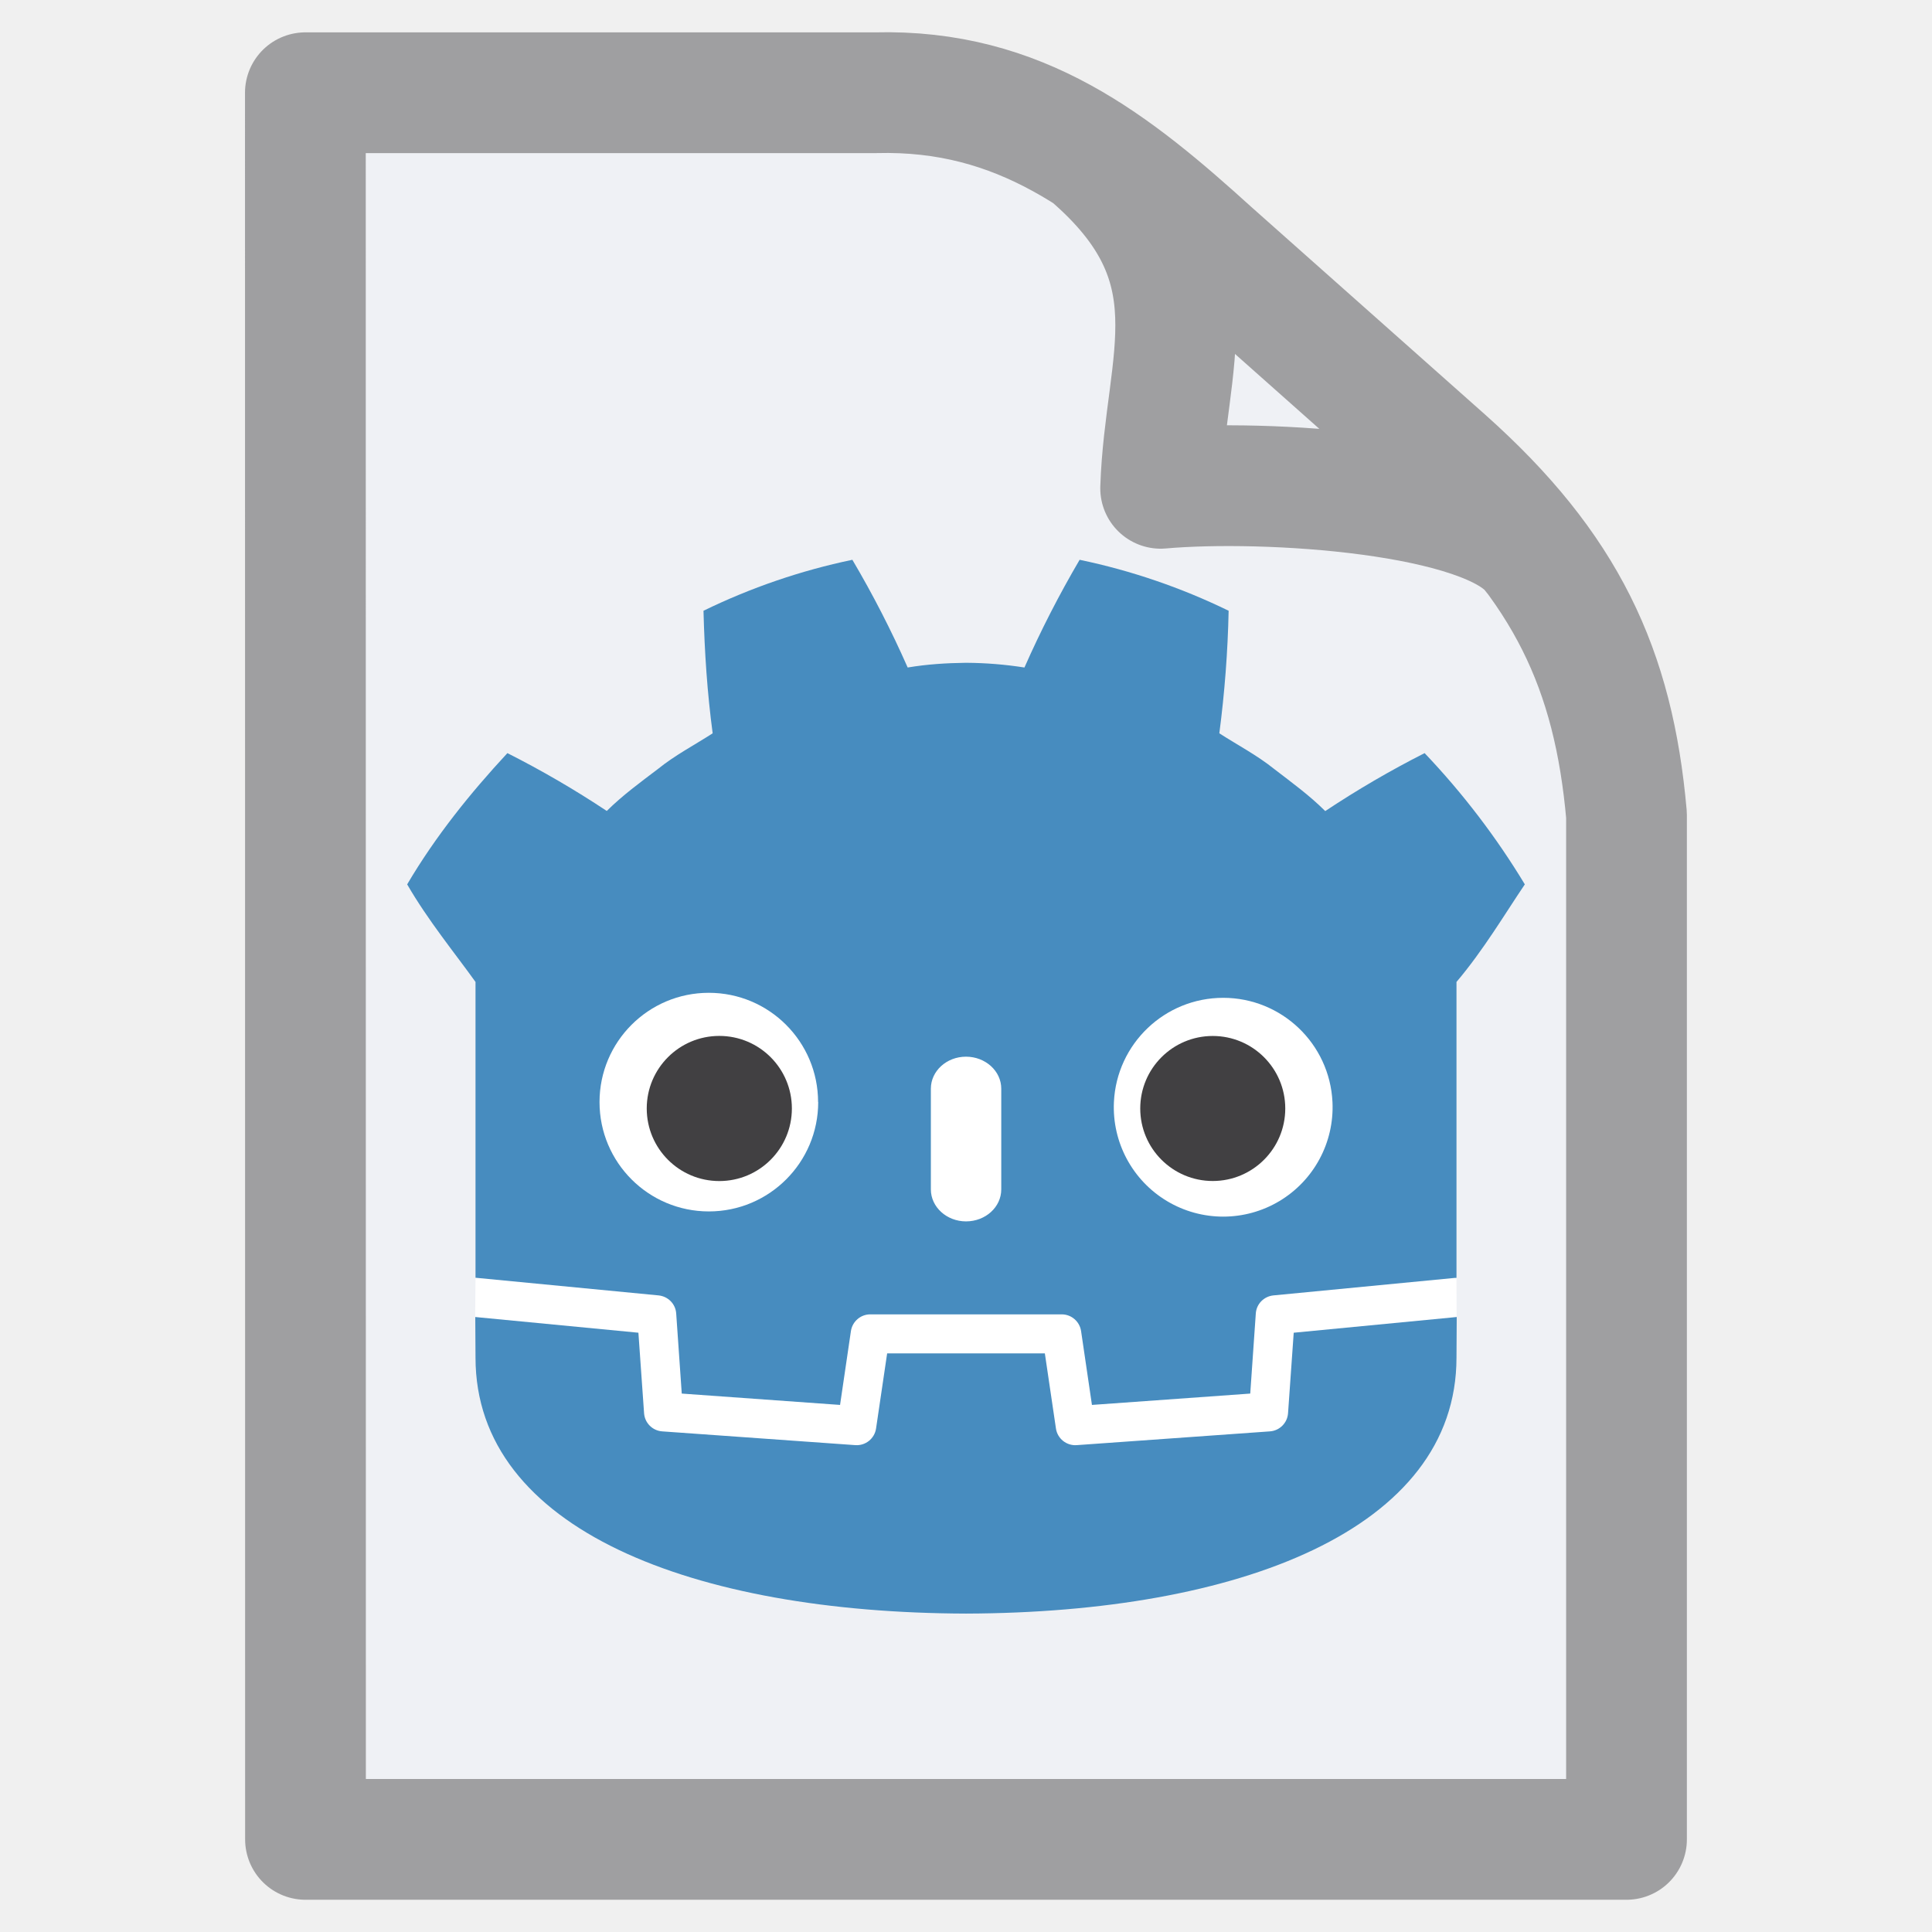
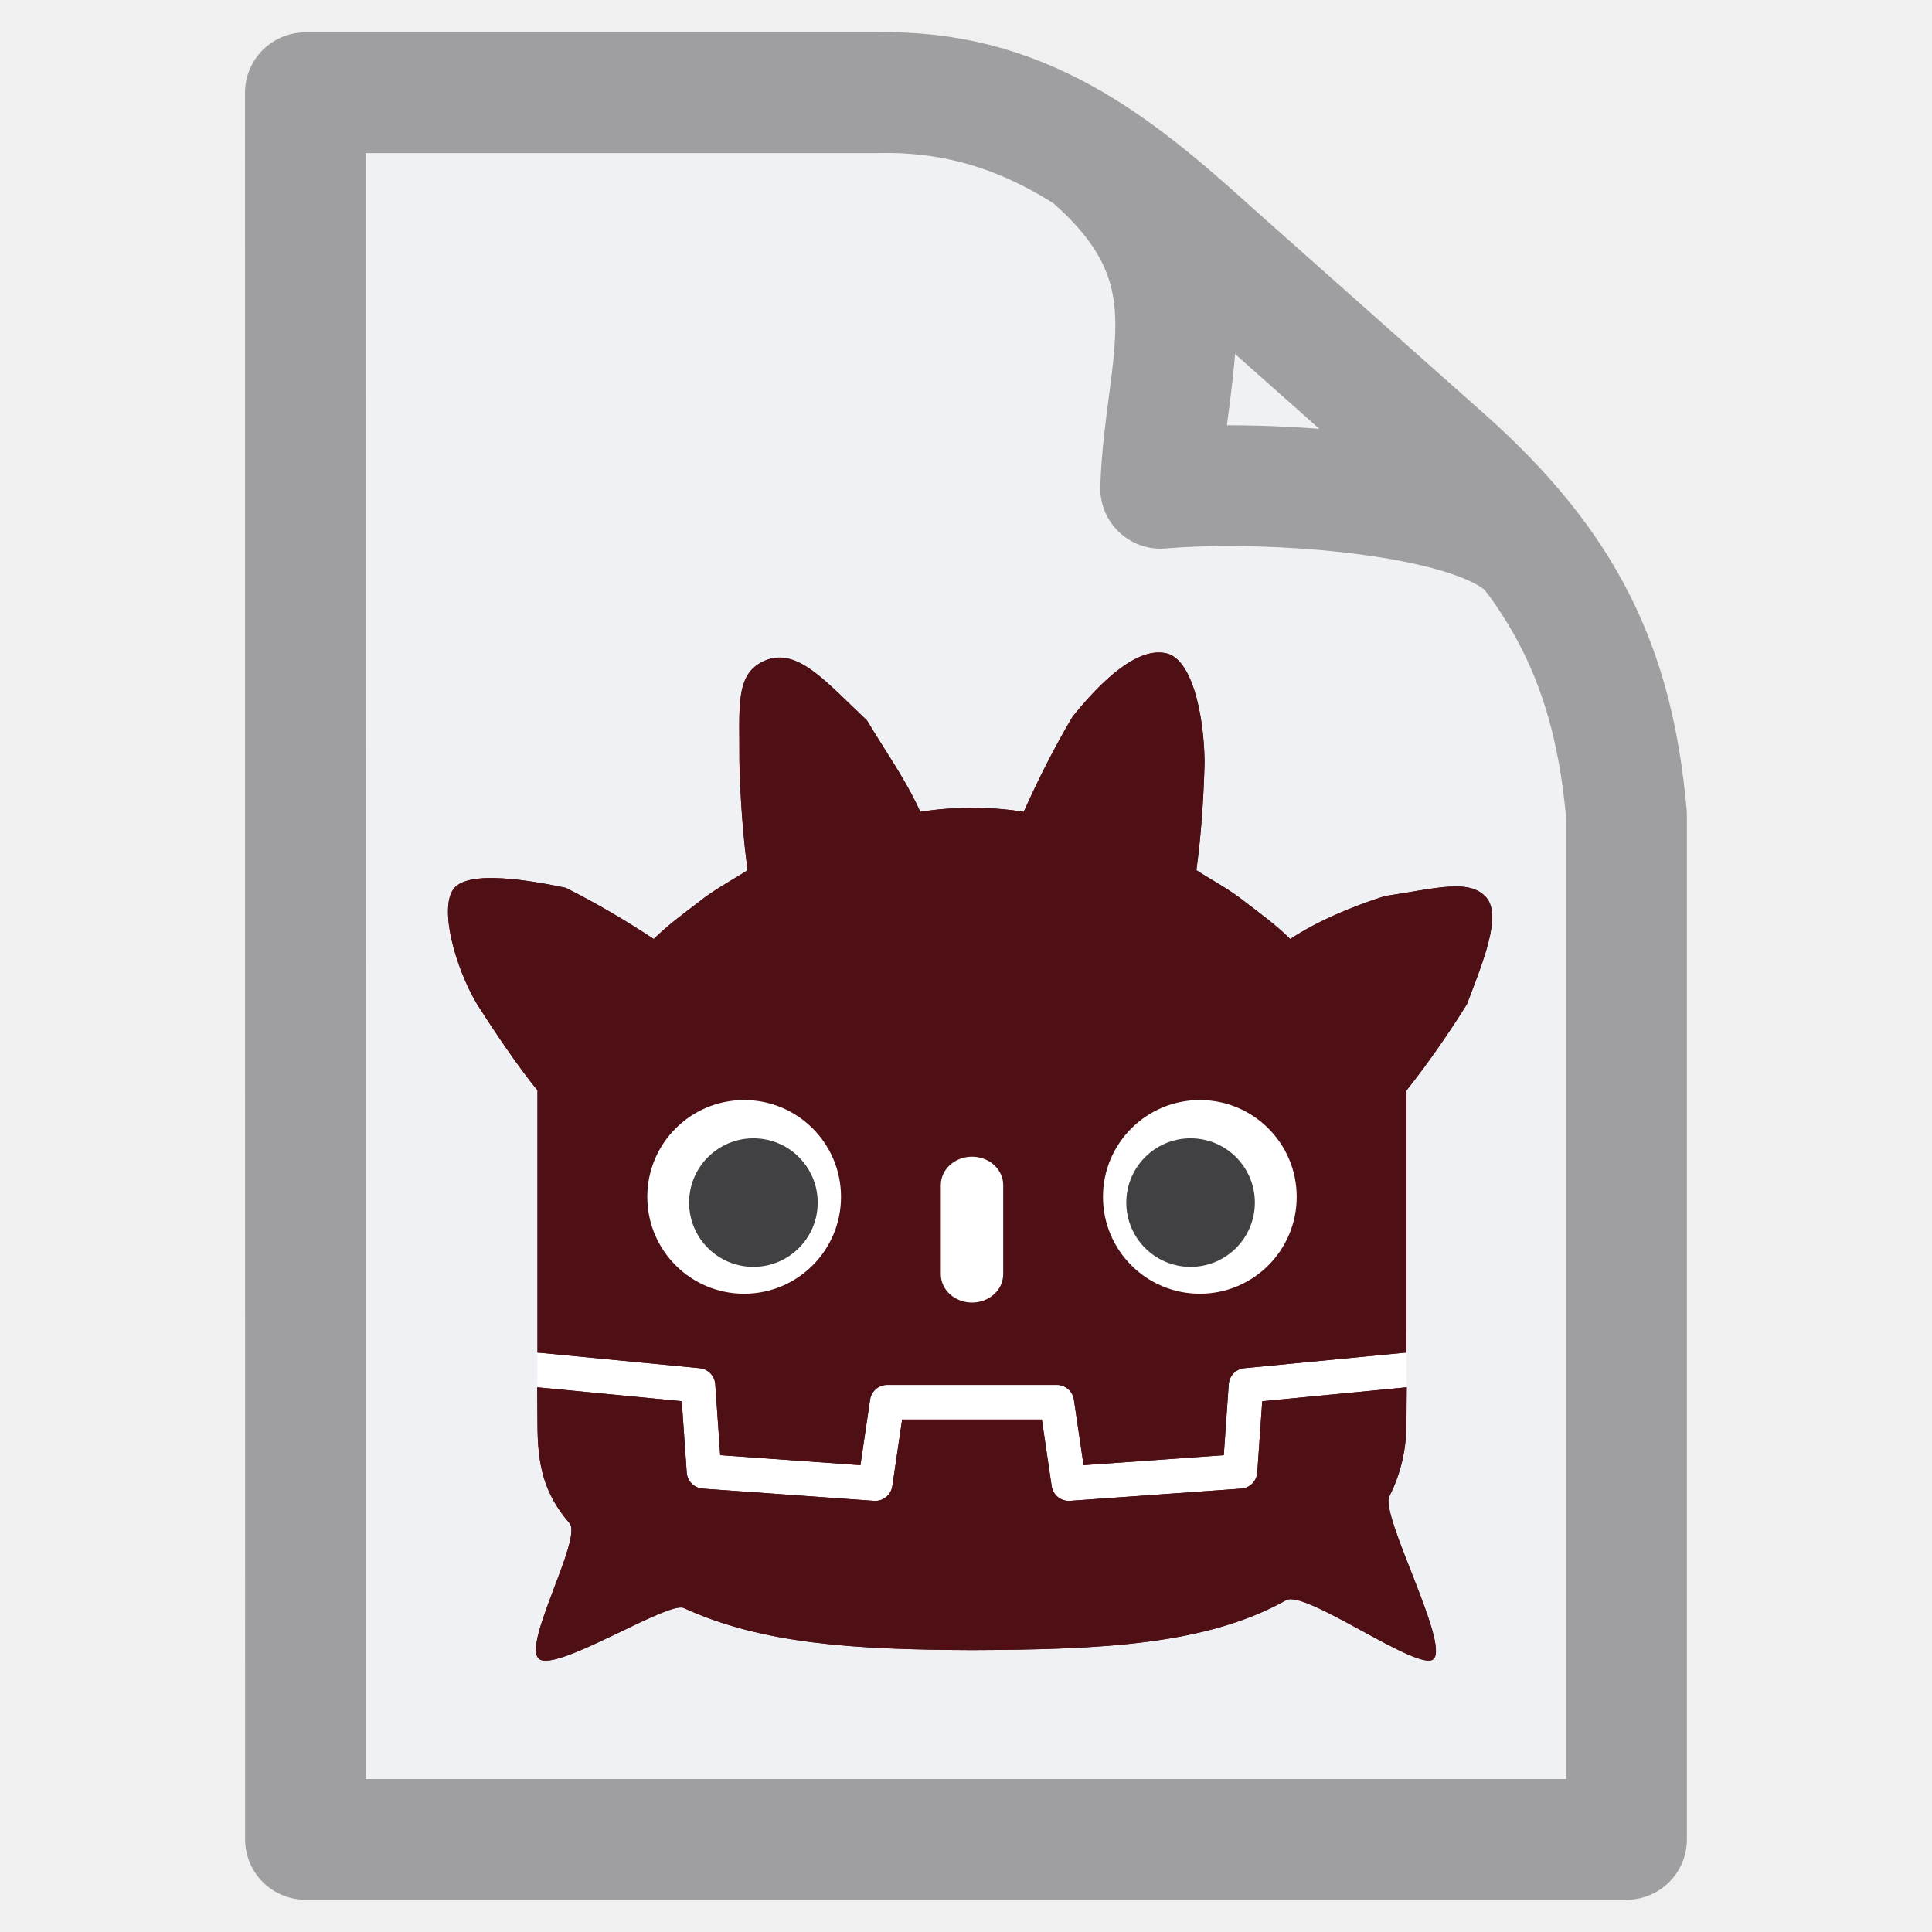
- <svg xmlns="http://www.w3.org/2000/svg" height="16" width="16">
-   <path d="m12.698 4.59c-.368-.508-2.218-.623-3.086-.546.034-1.064.492-1.839-.593-2.766m-6.49-.51h4.721c1.205-.032 1.977.591 2.788 1.326l1.932 1.716c.998.89 1.393 1.729 1.5 2.94v8.483h-10.94z" fill="#eff1f5" stroke="#9f9fa1" stroke-linecap="round" stroke-linejoin="round" />
-   <g stroke-width=".32">
-     <path d="m12.062 10.583s-.014-.083-.022-.082l-1.502.145a.244.244 0 0 0 -.22.226l-.042.592-1.162.083-.079-.536a.246.246 0 0 0 -.242-.21h-1.585c-.12 0-.225.09-.243.21l-.079.536-1.162-.083-.041-.592a.244.244 0 0 0 -.22-.226l-1.505-.146c-.007-.001-.013.082-.02.082l-.003.325 1.273.205.042.597c.008.12.105.218.226.227l1.6.114h.019c.12 0 .224-.089.242-.208l.081-.552h1.163l.08.552a.246.246 0 0 0 .26.208l1.601-.114a.246.246 0 0 0 .227-.227l.042-.597 1.272-.206z" fill="#fff" />
-     <path d="m3.938 8.132v2.45l.013.001 1.503.145c.079.008.141.071.146.15l.046.663 1.311.094.09-.612c.012-.079.08-.138.16-.138h1.586c.08 0.0.148.059.16.138l.09.612 1.311-.094.046-.663c.005-.079.067-.142.146-.15l1.502-.145h.014v-2.451c.221-.26.403-.567.566-.808-.236-.391-.515-.756-.83-1.087-.284.144-.558.304-.823.48-.13-.13-.278-.237-.422-.348-.143-.115-.303-.198-.455-.296.044-.337.07-.676.077-1.015-.392-.191-.807-.333-1.234-.422-.169.288-.322.586-.457.892-.159-.025-.319-.038-.48-.039h-.004-.003c-.16.002-.32.012-.48.039-.135-.306-.288-.604-.458-.892-.427.089-.841.231-1.233.422.009.346.031.678.076 1.015-.152.098-.312.181-.454.296-.145.11-.292.217-.423.347-.265-.176-.54-.336-.823-.479-.307.331-.595.688-.83 1.087.172.298.397.572.566.808z" fill="#478cbf" />
-     <path d="m10.714 11.037-.047.667a.162.162 0 0 1 -.15.15l-1.6.114a.162.162 0 0 1 -.172-.137l-.092-.623h-1.306l-.092.623a.162.162 0 0 1 -.171.137l-1.6-.114a.162.162 0 0 1 -.15-.15l-.047-.667-1.351-.13.002.336c0 1.427 1.81 2.113 4.06 2.12h.005c2.25-.007 4.059-.693 4.059-2.12l.002-.336z" fill="#478cbf" />
-     <path d="m6.776 9.127a.905.905 0 1 1 -1.811 0 .905.905 0 0 1 1.81 0" fill="#fff" />
-     <path d="m6.558 9.18a.6.6 0 1 1 -1.202 0 .6.6 0 0 1 1.202 0" fill="#414042" />
-     <path d="m8 10.115c-.16 0-.291-.119-.291-.265v-.834c0-.146.13-.265.291-.265s.292.119.292.265v.834c0 .146-.13.265-.292.265m1.225-.988a.906.906 0 1 0 1.81 0 .906.906 0 0 0 -1.81 0" fill="#fff" />
-     <path d="m9.443 9.18a.6.6 0 1 0 1.201 0 .6.6 0 0 0 -1.201 0" fill="#414042" />
+ <svg xmlns="http://www.w3.org/2000/svg" height="16" width="16" version="1.1" id="svg20">
+   <defs id="defs24" />
+   <path d="m12.698 4.59c-.368-.508-2.218-.623-3.086-.546.034-1.064.492-1.839-.593-2.766m-6.49-.51h4.721c1.205-.032 1.977.591 2.788 1.326l1.932 1.716c.998.89 1.393 1.729 1.5 2.94v8.483h-10.94z" fill="#eff1f5" stroke="#9f9fa1" stroke-linecap="round" stroke-linejoin="round" id="path2" />
+   <g id="g78" transform="matrix(0.03677629,0,0,-0.03677629,11.64757,11.20175)" style="stroke-width:0.32">
+     <path d="m 0,0 c 0,0 -0.325,1.994 -0.515,1.976 l -36.182,-3.491 c -2.879,-0.278 -5.115,-2.574 -5.317,-5.459 l -0.994,-14.247 -27.992,-1.997 -1.904,12.912 c -0.424,2.872 -2.932,5.037 -5.835,5.037 h -38.188 c -2.902,0 -5.41,-2.165 -5.834,-5.037 l -1.905,-12.912 -27.992,1.997 -0.994,14.247 c -0.202,2.886 -2.438,5.182 -5.317,5.46 l -36.2,3.49 c -0.187,0.018 -0.324,-1.978 -0.511,-1.978 l -0.049,-7.83 30.658,-4.944 1.004,-14.374 c 0.203,-2.91 2.551,-5.263 5.463,-5.472 l 38.551,-2.75 c 0.146,-0.01 0.29,-0.016 0.434,-0.016 2.897,0 5.401,2.166 5.825,5.038 l 1.959,13.286 h 28.005 l 1.959,-13.286 c 0.423,-2.871 2.93,-5.037 5.831,-5.037 0.142,0 0.284,0.005 0.423,0.015 l 38.556,2.75 c 2.911,0.209 5.26,2.562 5.463,5.472 l 1.003,14.374 30.645,4.966 z" style="fill:#ffffff;fill-opacity:1;fill-rule:nonzero;stroke:none;stroke-width:0.32" id="path80" />
+   </g>
+   <g id="g82-3" transform="matrix(0.03677629,0,0,-0.03677629,4.451172,9.030443)" style="stroke-width:0.32">
+     <path d="m 0,0 v -47.514 -6.035 -5.492 c 0.108,-0.001 0.216,-0.005 0.323,-0.015 l 36.196,-3.49 c 1.896,-0.183 3.382,-1.709 3.514,-3.609 l 1.116,-15.978 31.574,-2.253 2.175,14.747 c 0.282,1.912 1.922,3.329 3.856,3.329 h 38.188 c 1.933,0 3.573,-1.417 3.855,-3.329 l 2.175,-14.747 31.575,2.253 1.115,15.978 c 0.133,1.9 1.618,3.425 3.514,3.609 l 36.182,3.49 c 0.107,0.01 0.214,0.014 0.322,0.015 v 4.711 l 0.015,0.005 V 0 c 5.097,6.416 9.923,13.494 13.621,19.449 3.543,9.362 7.93,19.903 4.349,23.988 -3.807,4.343 -11.219,2.054 -22.905,0.313 C 183.696,41.48 175.809,38.262 169.512,34.097 c -3.151,3.132 -6.7,5.694 -10.186,8.372 -3.425,2.751 -7.285,4.768 -10.946,7.118 1.09,8.117 1.629,16.108 1.846,24.448 -0.186,11.396 -3.043,23.074 -8.558,24.382 C 136.428,99.659 129.384,95.194 120.518,84.205 116.45,77.368 112.73,69.964 109.49,62.726 c -3.842,0.642 -7.702,0.88 -11.567,0.926 v 0.006 c -0.027,0 -0.052,-0.006 -0.075,-0.006 -0.024,0 -0.049,0.006 -0.073,0.006 V 63.652 C 93.903,63.606 90.046,63.368 86.203,62.726 82.965,69.964 78.251,76.514 74.177,83.351 65.284,91.65 58.698,99.826 51.384,96.853 44.365,94 45.547,86.51 45.47,74.035 45.686,65.695 46.225,57.704 47.318,49.587 43.65,47.237 39.795,45.22 36.369,42.469 32.888,39.791 29.333,37.229 26.181,34.097 19.884,38.262 13.219,42.176 6.353,45.631 -1.12,47.172 -15.481,49.794 -18.853,45.43 -22.201,41.096 -18.57,27.775 -13.621,19.449 -9.178,12.475 -4.413,5.466 0,0 Z" style="fill:#4f1015;fill-opacity:1;fill-rule:nonzero;stroke:none;stroke-width:0.32" id="path84-6" />
+     <path d="m 0,0 v -47.514 -6.035 -5.492 c 0.108,-0.001 0.216,-0.005 0.323,-0.015 l 36.196,-3.49 c 1.896,-0.183 3.382,-1.709 3.514,-3.609 l 1.116,-15.978 31.574,-2.253 2.175,14.747 c 0.282,1.912 1.922,3.329 3.856,3.329 h 38.188 c 1.933,0 3.573,-1.417 3.855,-3.329 l 2.175,-14.747 31.575,2.253 1.115,15.978 c 0.133,1.9 1.618,3.425 3.514,3.609 l 36.182,3.49 c 0.107,0.01 0.214,0.014 0.322,0.015 v 4.711 l 0.015,0.005 V 0 c 5.097,6.416 9.923,13.494 13.621,19.449 3.543,9.362 7.93,19.903 4.349,23.988 -3.807,4.343 -11.219,2.054 -22.905,0.313 C 183.696,41.48 175.809,38.262 169.512,34.097 c -3.151,3.132 -6.7,5.694 -10.186,8.372 -3.425,2.751 -7.285,4.768 -10.946,7.118 1.09,8.117 1.629,16.108 1.846,24.448 -0.186,11.396 -3.043,23.074 -8.558,24.382 C 136.428,99.659 129.384,95.194 120.518,84.205 116.45,77.368 112.73,69.964 109.49,62.726 c -3.842,0.642 -7.702,0.88 -11.567,0.926 v 0.006 c -0.027,0 -0.052,-0.006 -0.075,-0.006 -0.024,0 -0.049,0.006 -0.073,0.006 V 63.652 C 93.903,63.606 90.046,63.368 86.203,62.726 82.965,69.964 78.251,76.514 74.177,83.351 65.284,91.65 58.698,99.826 51.384,96.853 44.365,94 45.547,86.51 45.47,74.035 45.686,65.695 46.225,57.704 47.318,49.587 43.65,47.237 39.795,45.22 36.369,42.469 32.888,39.791 29.333,37.229 26.181,34.097 19.884,38.262 13.219,42.176 6.353,45.631 -1.12,47.172 -15.481,49.794 -18.853,45.43 -22.201,41.096 -18.57,27.775 -13.621,19.449 -9.178,12.475 -4.413,5.466 0,0 Z" style="fill:#4f1015;fill-opacity:1;fill-rule:nonzero;stroke:none;stroke-width:0.32" id="path7904" />
+   </g>
+   <g id="g86-7" transform="matrix(0.03677629,0,0,-0.03677629,10.45337,11.60437)" style="stroke-width:0.32">
+     <path d="m 0,0 -1.121,-16.063 c -0.135,-1.936 -1.675,-3.477 -3.611,-3.616 l -38.555,-2.751 c -0.094,-0.007 -0.188,-0.01 -0.281,-0.01 -1.916,0 -3.569,1.406 -3.852,3.33 l -2.211,14.994 H -81.09 l -2.211,-14.994 c -0.297,-2.018 -2.101,-3.469 -4.133,-3.32 l -38.555,2.751 c -1.936,0.139 -3.476,1.68 -3.611,3.616 L -130.721,0 -163.268,3.138 c 0.015,-3.498 0.06,-7.33 0.06,-8.093 0,-9.386 1.389,-15.766 7.219,-22.521 3.001,-3.477 -11.035,-27.852 -6.754,-30.637 4.186,-2.723 28.986,13.158 32.476,11.552 17.576,-8.088 38.336,-9.387 64.839,-9.48 h 0.066 0.067 c 29.465,0.103 52.795,1.234 70.688,11.244 4.316,2.414 29.899,-16.297 33.158,-13.288 3.715,3.43 -12.059,32.472 -9.924,36.683 2.504,4.939 3.844,10.418 3.844,16.447 0,0.777 0.047,4.593 0.063,8.093 z" style="fill:#4f1015;fill-opacity:1;fill-rule:nonzero;stroke:none;stroke-width:0.32" id="path88-5" />
+     <path d="m 0,0 -1.121,-16.063 c -0.135,-1.936 -1.675,-3.477 -3.611,-3.616 l -38.555,-2.751 c -0.094,-0.007 -0.188,-0.01 -0.281,-0.01 -1.916,0 -3.569,1.406 -3.852,3.33 l -2.211,14.994 H -81.09 l -2.211,-14.994 c -0.297,-2.018 -2.101,-3.469 -4.133,-3.32 l -38.555,2.751 c -1.936,0.139 -3.476,1.68 -3.611,3.616 L -130.721,0 -163.268,3.138 c 0.015,-3.498 0.06,-7.33 0.06,-8.093 0,-9.386 1.389,-15.766 7.219,-22.521 3.001,-3.477 -11.035,-27.852 -6.754,-30.637 4.186,-2.723 28.986,13.158 32.476,11.552 17.576,-8.088 38.336,-9.387 64.839,-9.48 h 0.066 0.067 c 29.465,0.103 52.795,1.234 70.688,11.244 4.316,2.414 29.899,-16.297 33.158,-13.288 3.715,3.43 -12.059,32.472 -9.924,36.683 2.504,4.939 3.844,10.418 3.844,16.447 0,0.777 0.047,4.593 0.063,8.093 z" style="fill:#4f1015;fill-opacity:1;fill-rule:nonzero;stroke:none;stroke-width:0.32" id="path7906" />
+   </g>
+   <g id="g90-3" transform="matrix(0.03677629,0,0,-0.03677629,6.964844,9.91185)" style="stroke-width:0.32">
+     <path d="m 0,0 c 0,-12.052 -9.765,-21.815 -21.813,-21.815 -12.042,0 -21.81,9.763 -21.81,21.815 0,12.044 9.768,21.802 21.81,21.802 C -9.765,21.802 0,12.044 0,0" style="fill:#ffffff;fill-opacity:1;fill-rule:nonzero;stroke:none;stroke-width:0.32" id="path92-5" />
+   </g>
+   <g id="g94-6" transform="matrix(0.03677629,0,0,-0.03677629,6.771819,9.959432)" style="stroke-width:0.32">
+     <path d="m 0,0 c 0,-7.994 -6.479,-14.473 -14.479,-14.473 -7.996,0 -14.479,6.479 -14.479,14.473 0,7.994 6.483,14.479 14.479,14.479 C -6.479,14.479 0,7.994 0,0" style="fill:#414042;fill-opacity:1;fill-rule:nonzero;stroke:none;stroke-width:0.32" id="path96-2" />
+   </g>
+   <g id="g98-9" transform="matrix(0.03677629,0,0,-0.03677629,8.049582,10.78711)" style="stroke-width:0.32">
+     <path d="m 0,0 c -3.878,0 -7.021,2.858 -7.021,6.381 v 20.081 c 0,3.52 3.143,6.381 7.021,6.381 3.878,0 7.028,-2.861 7.028,-6.381 V 6.381 C 7.028,2.858 3.878,0 0,0" style="fill:#ffffff;fill-opacity:1;fill-rule:nonzero;stroke:none;stroke-width:0.32" id="path100-1" />
+   </g>
+   <g id="g102-2" transform="matrix(0.03677629,0,0,-0.03677629,9.134452,9.91185)" style="stroke-width:0.32">
+     <path d="m 0,0 c 0,-12.052 9.765,-21.815 21.815,-21.815 12.041,0 21.808,9.763 21.808,21.815 0,12.044 -9.767,21.802 -21.808,21.802 C 9.765,21.802 0,12.044 0,0" style="fill:#ffffff;fill-opacity:1;fill-rule:nonzero;stroke:none;stroke-width:0.32" id="path104-7" />
+   </g>
+   <g id="g106-0" transform="matrix(0.03677629,0,0,-0.03677629,9.327526,9.959432)" style="stroke-width:0.32">
+     <path d="m 0,0 c 0,-7.994 6.477,-14.473 14.471,-14.473 8.002,0 14.479,6.479 14.479,14.473 0,7.994 -6.477,14.479 -14.479,14.479 C 6.477,14.479 0,7.994 0,0" style="fill:#414042;fill-opacity:1;fill-rule:nonzero;stroke:none;stroke-width:0.32" id="path108-9" />
  </g>
</svg>
